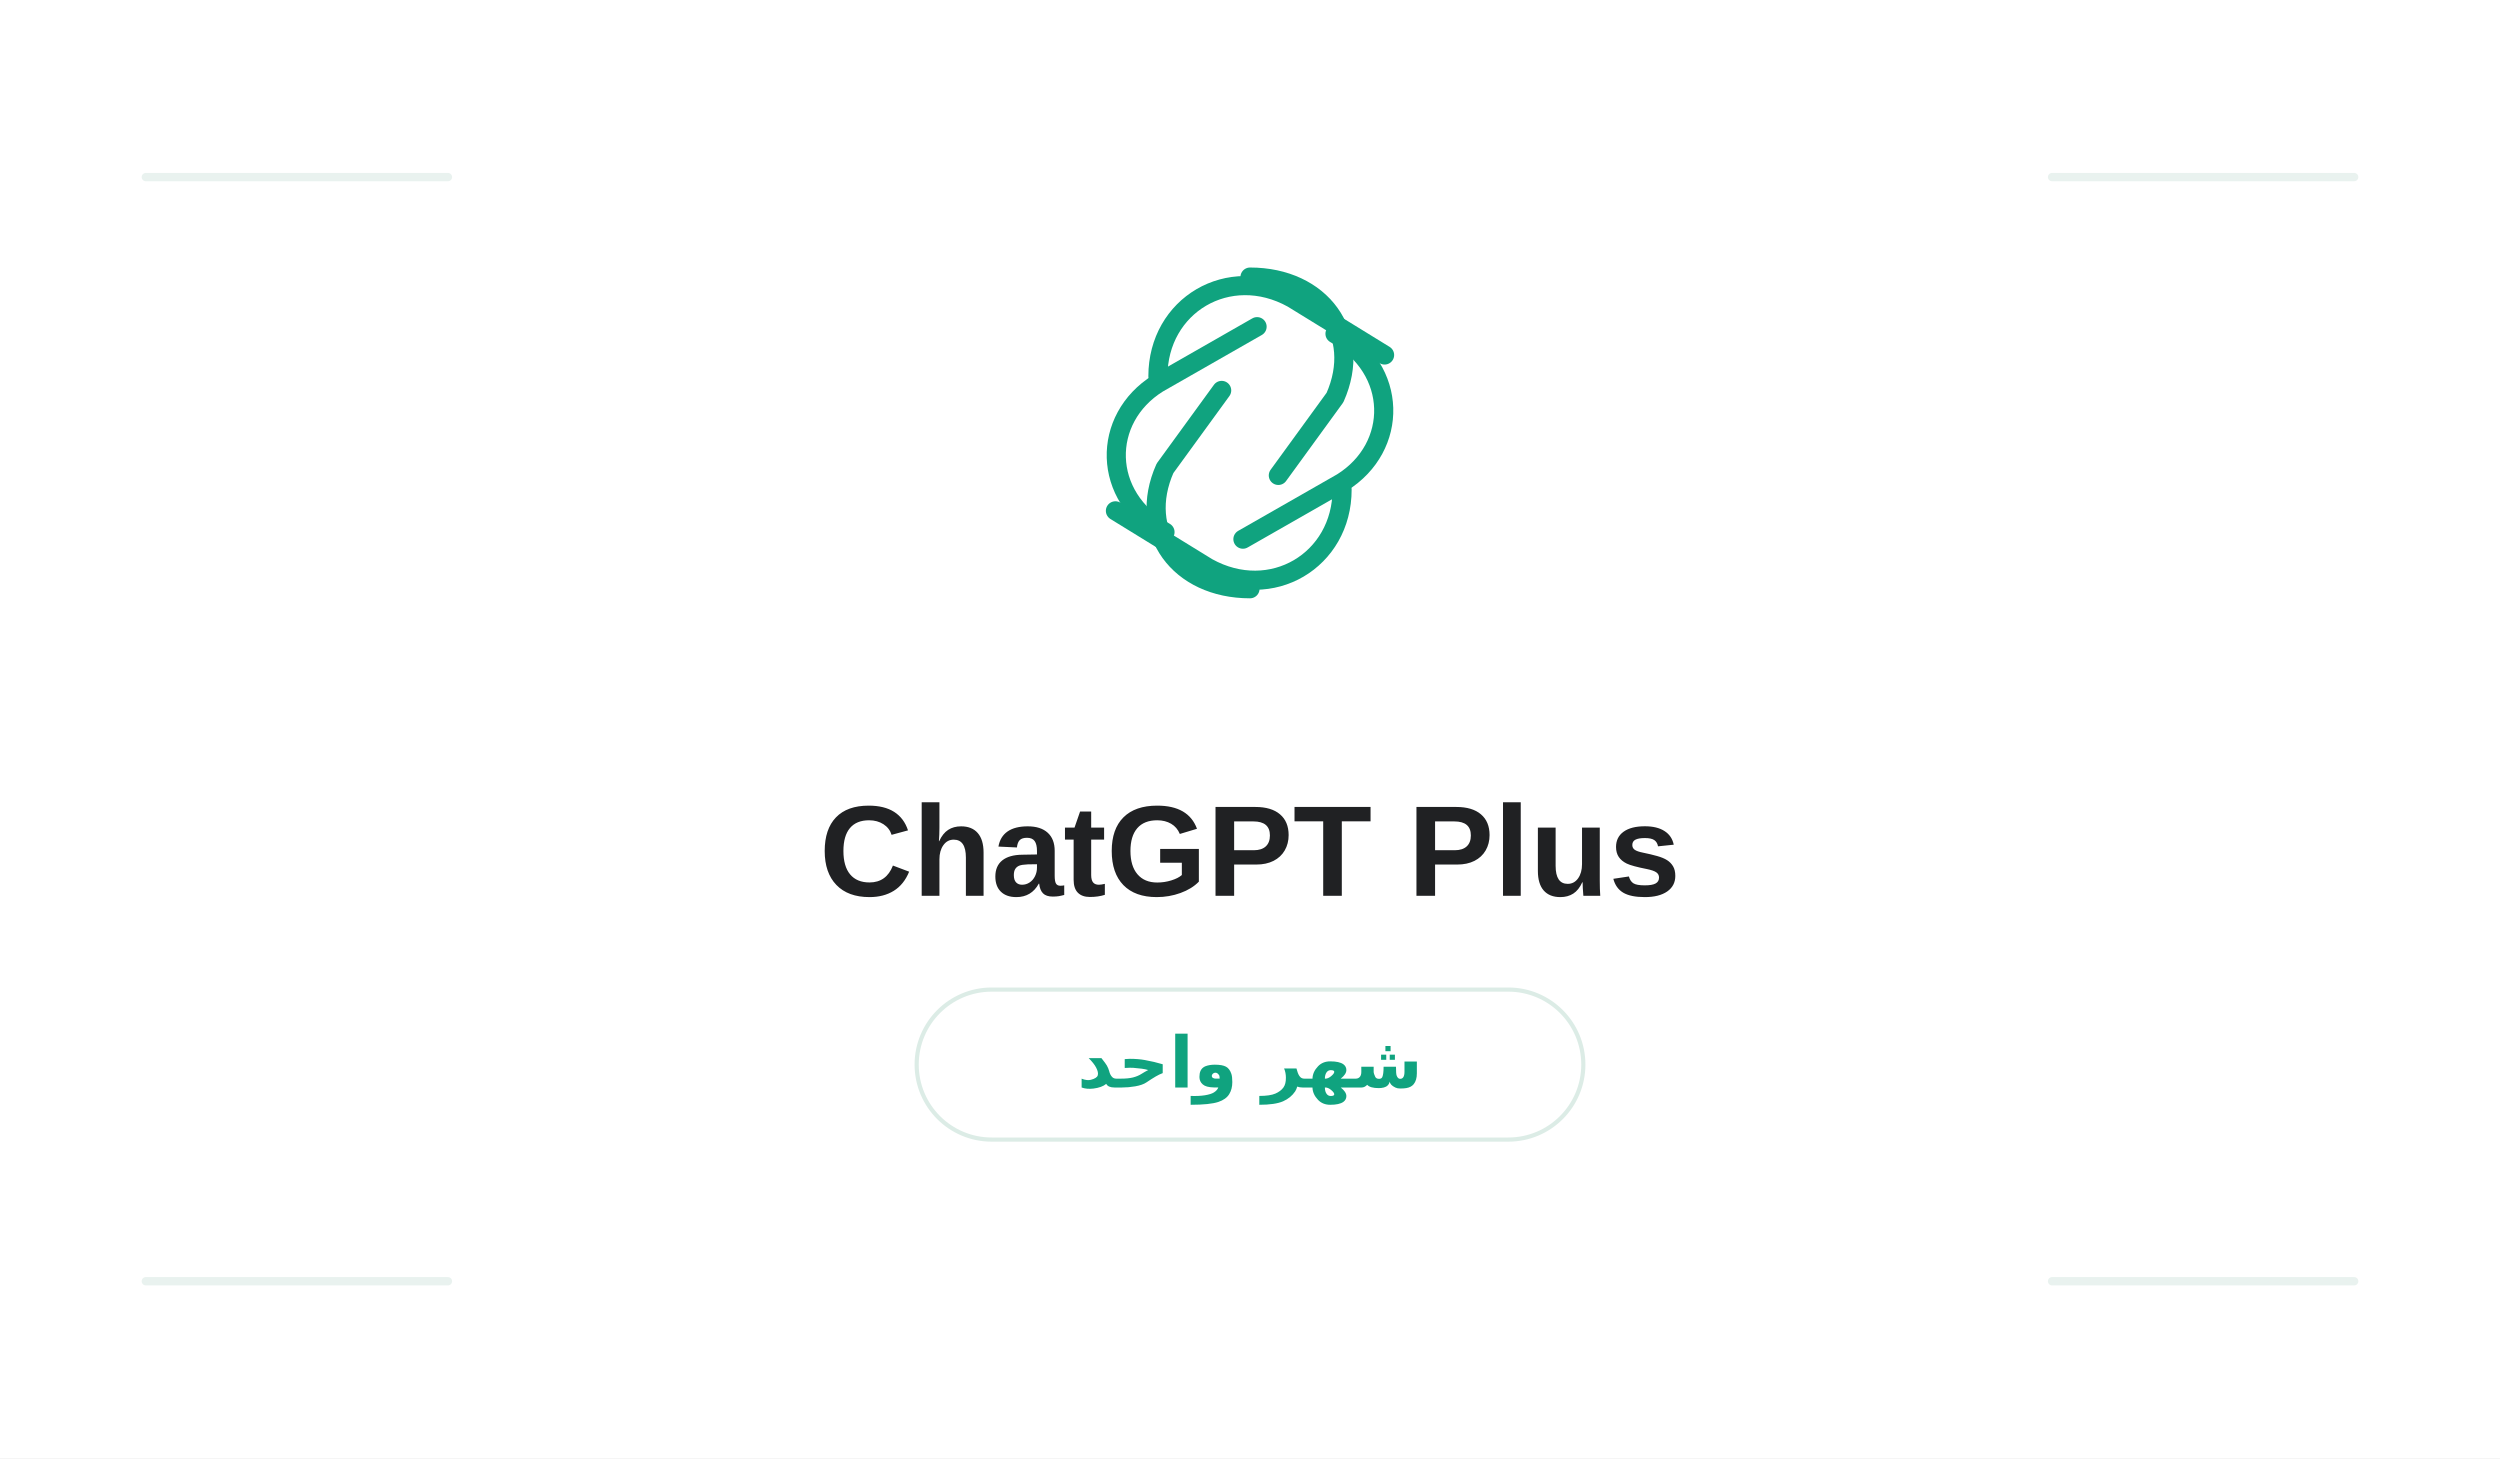
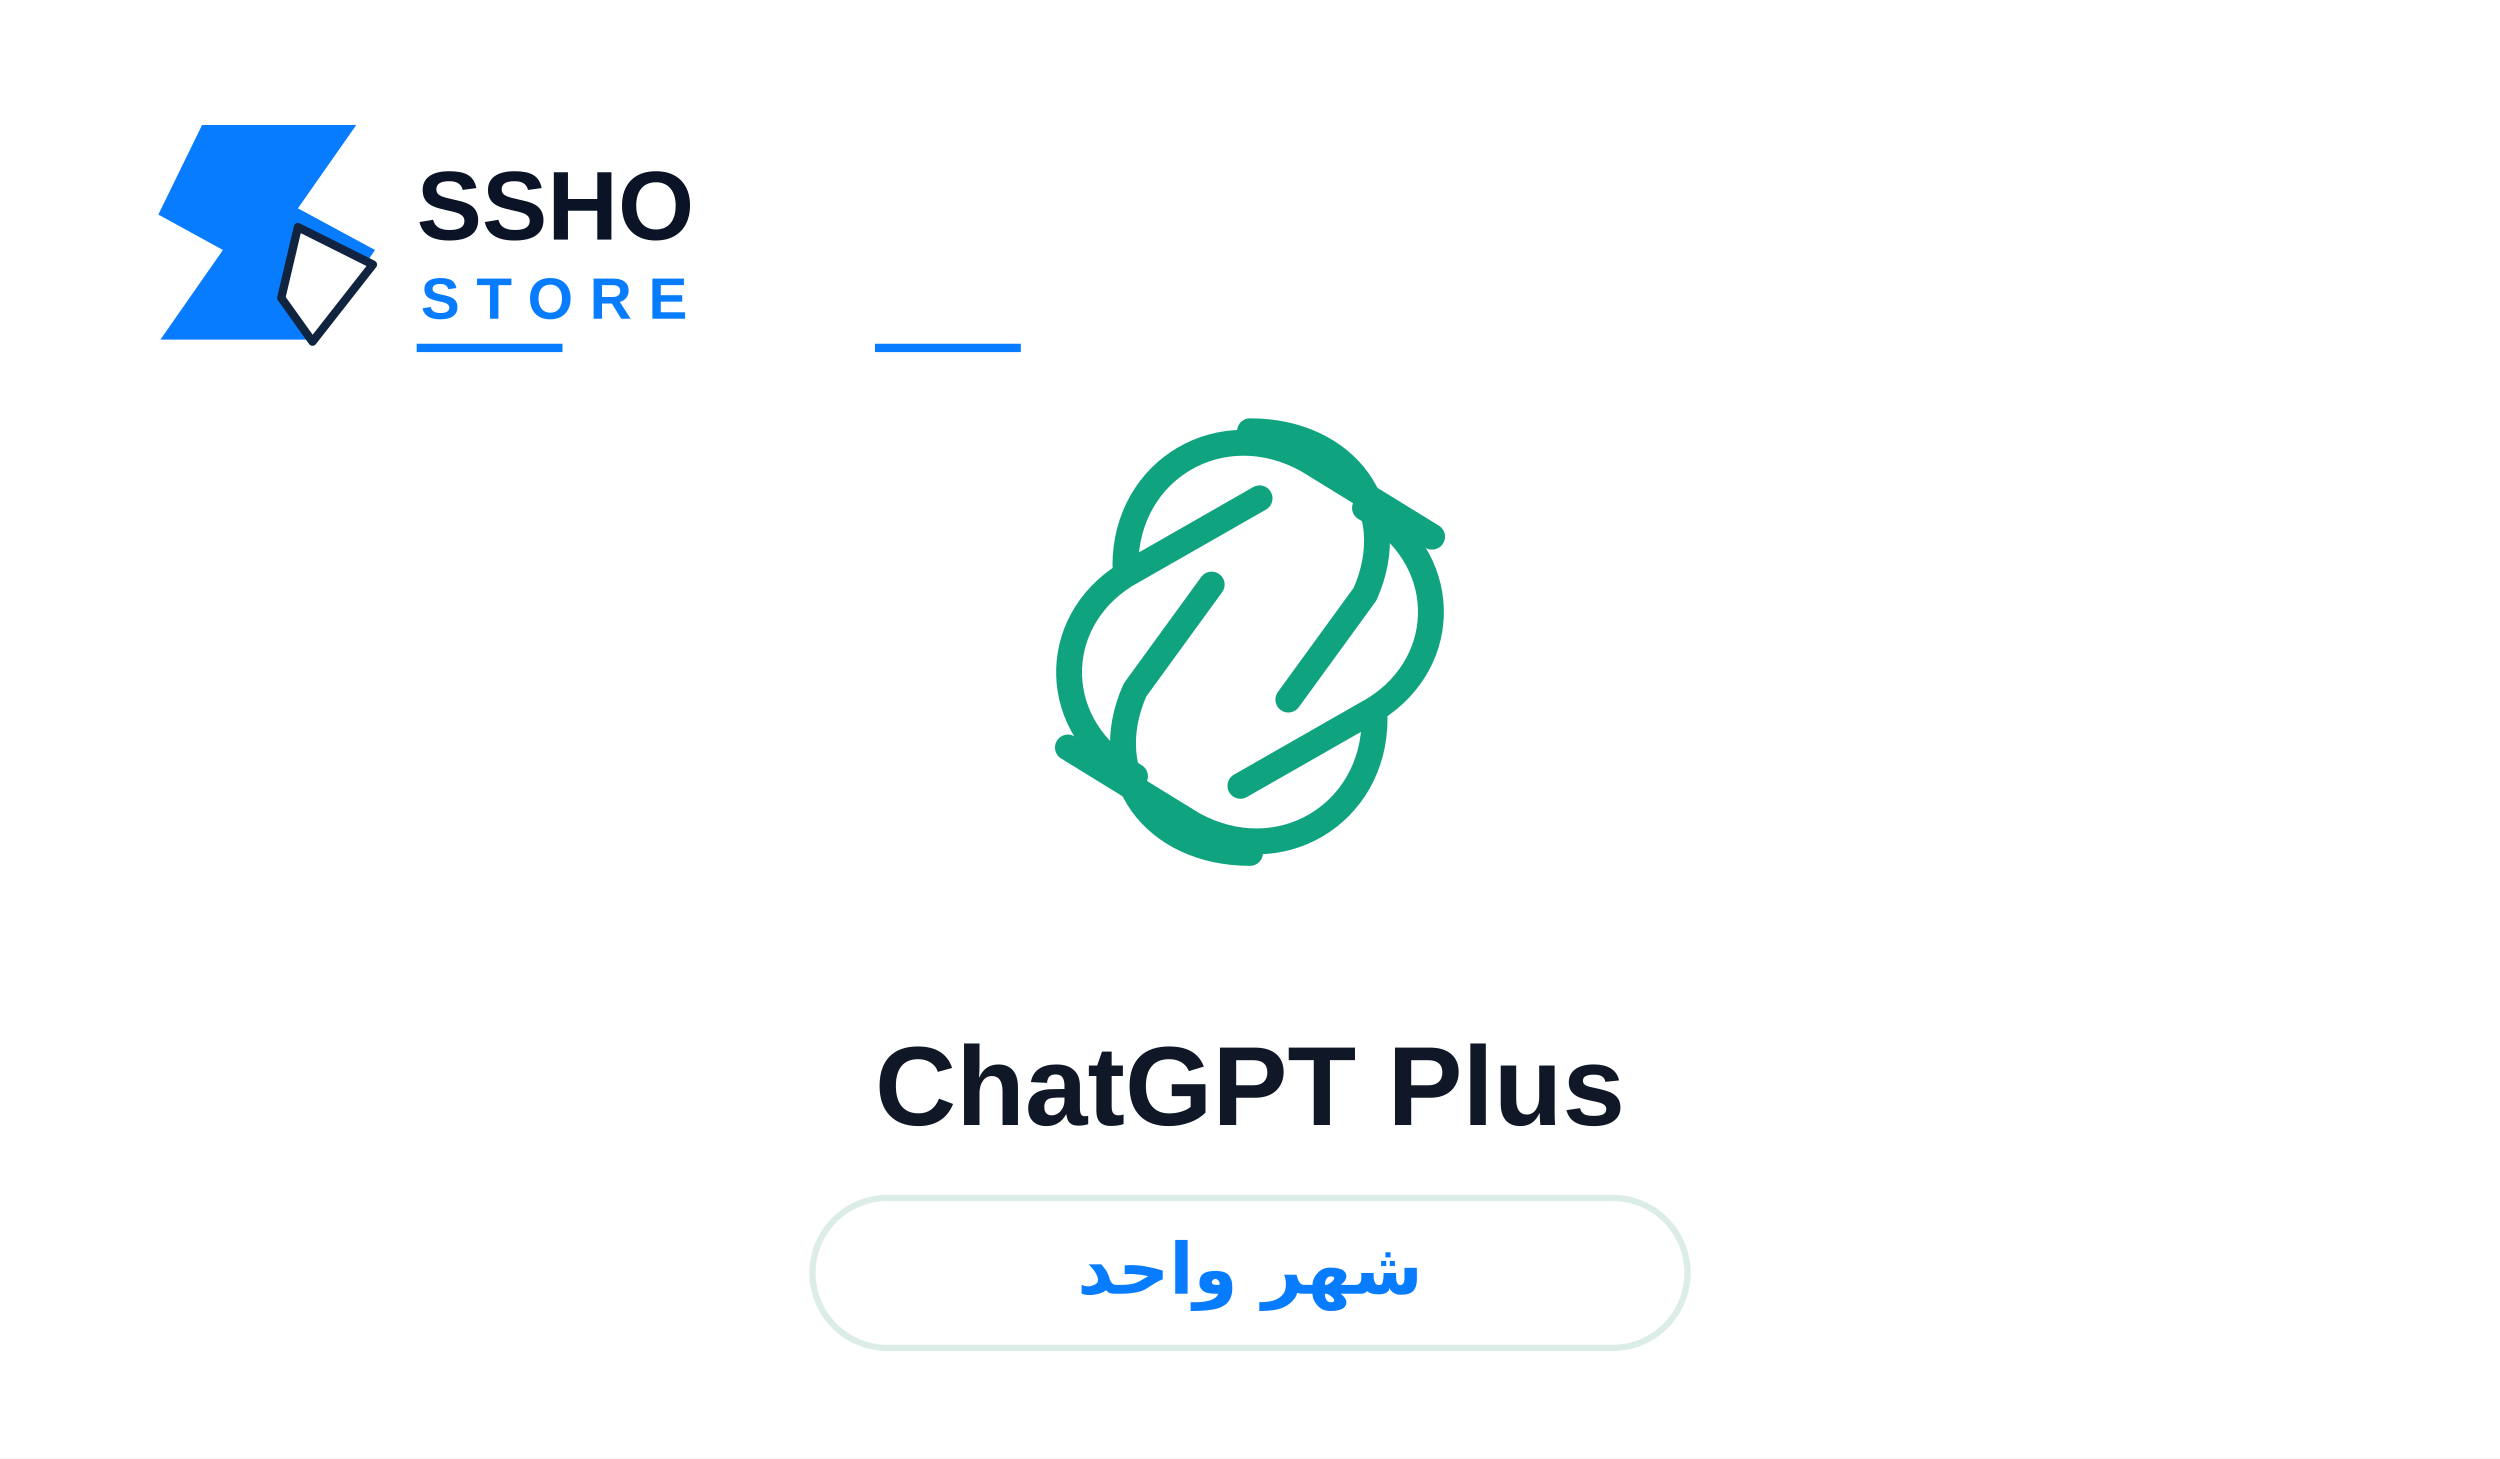
<svg xmlns="http://www.w3.org/2000/svg" width="1200" height="700" viewBox="0 0 1200 700" role="img" aria-label="ChatGPT Plus - شهر واحد">
  <rect width="1200" height="700" fill="#fff" />
-   <path d="M70 85h145M985 85h145M70 615h145M985 615h145" stroke="#e9f2ef" stroke-width="4" stroke-linecap="round" />
-   <g transform="translate(600 235) scale(3.4)" fill="none" stroke="#10a37f" stroke-width="2.7" stroke-linecap="round" stroke-linejoin="round">
+   <g transform="translate(65 48)">
+     <path d="M32 12h74l-28 40 37 20-29 43H12l30-43-31-17Z" fill="#087cff" />
+     <path d="M78 61 114 79 85 116 70 95Z" fill="#fff" stroke="#10243f" stroke-width="4" stroke-linejoin="round" />
+     <text x="135" y="67" font-family="Arial,sans-serif" font-size="47" font-weight="900" fill="#0b1426">SSHO</text>
+     <text x="137" y="105" font-family="Arial,sans-serif" font-size="28" font-weight="800" letter-spacing="8" fill="#087cff">STORE</text>
+     <path d="M135 119h70M355 119h70" stroke="#087cff" stroke-width="4" />
+   </g>
+   <g transform="translate(600 345) scale(4.6)" fill="none" stroke="#10a37f" stroke-width="2.7" stroke-linecap="round" stroke-linejoin="round">
    <path d="M0 -30c10 0 16 8 12 17l-8 11" />
    <path d="M12 -22c9 5 9 16 1 21l-14 8" />
    <path d="M13 0c0 10-10 16-19 11l-13-8" />
    <path d="M0 14c-10 0-16-8-12-17l8-11" />
    <path d="M-12 6c-9-5-9-16-1-21l14-8" />
    <path d="M-13 -16c0-10 10-16 19-11l13 8" />
  </g>
-   <text x="600" y="430" text-anchor="middle" font-family="Arial,sans-serif" font-size="62" font-weight="700" fill="#202123">ChatGPT Plus</text>
-   <rect x="440" y="475" width="320" height="72" rx="36" fill="#fff" stroke="#dcece6" stroke-width="2" />
-   <text x="600" y="522" text-anchor="middle" font-family="Arial,sans-serif" font-size="34" font-weight="600" fill="#10a37f">شهر واحد</text>
+   <text x="600" y="540" text-anchor="middle" font-family="Arial,sans-serif" font-size="54" font-weight="800" fill="#101827">ChatGPT Plus</text>
+   <rect x="390" y="575" width="420" height="72" rx="36" fill="#fff" stroke="#dcece6" stroke-width="3" />
+   <text x="600" y="621" text-anchor="middle" font-family="Arial,sans-serif" font-size="34" font-weight="700" fill="#087cff">شهر واحد</text>
</svg>
